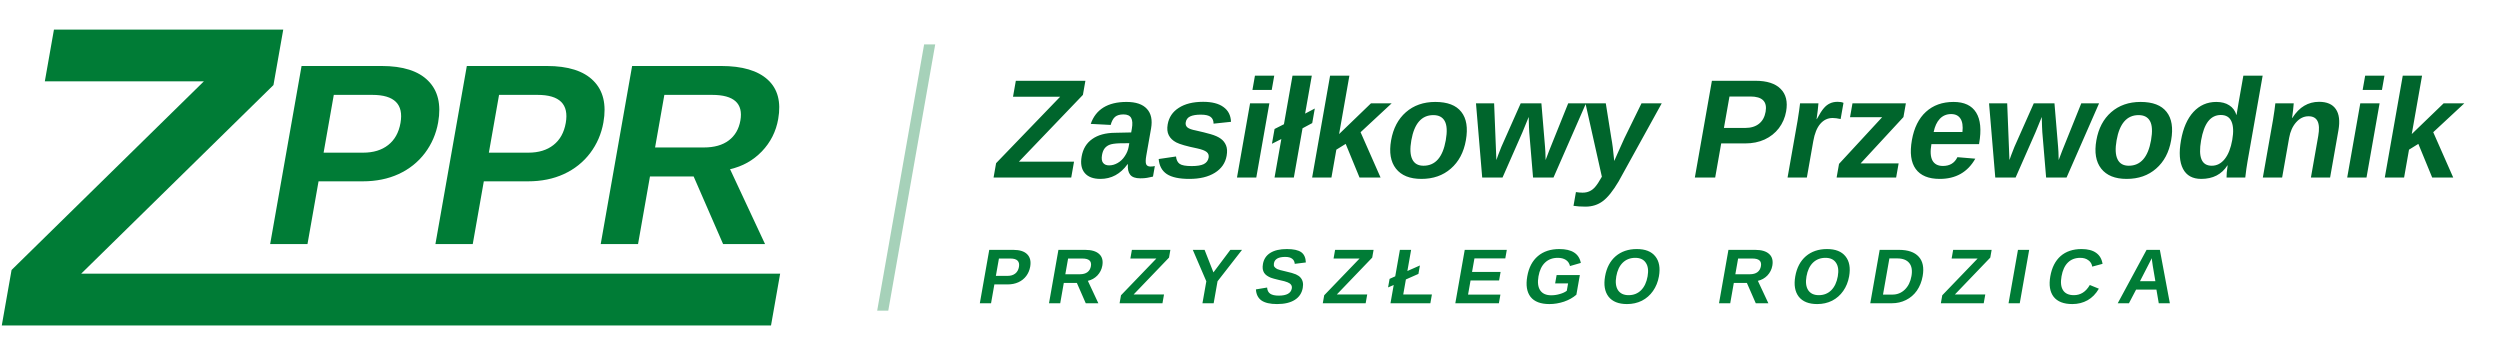
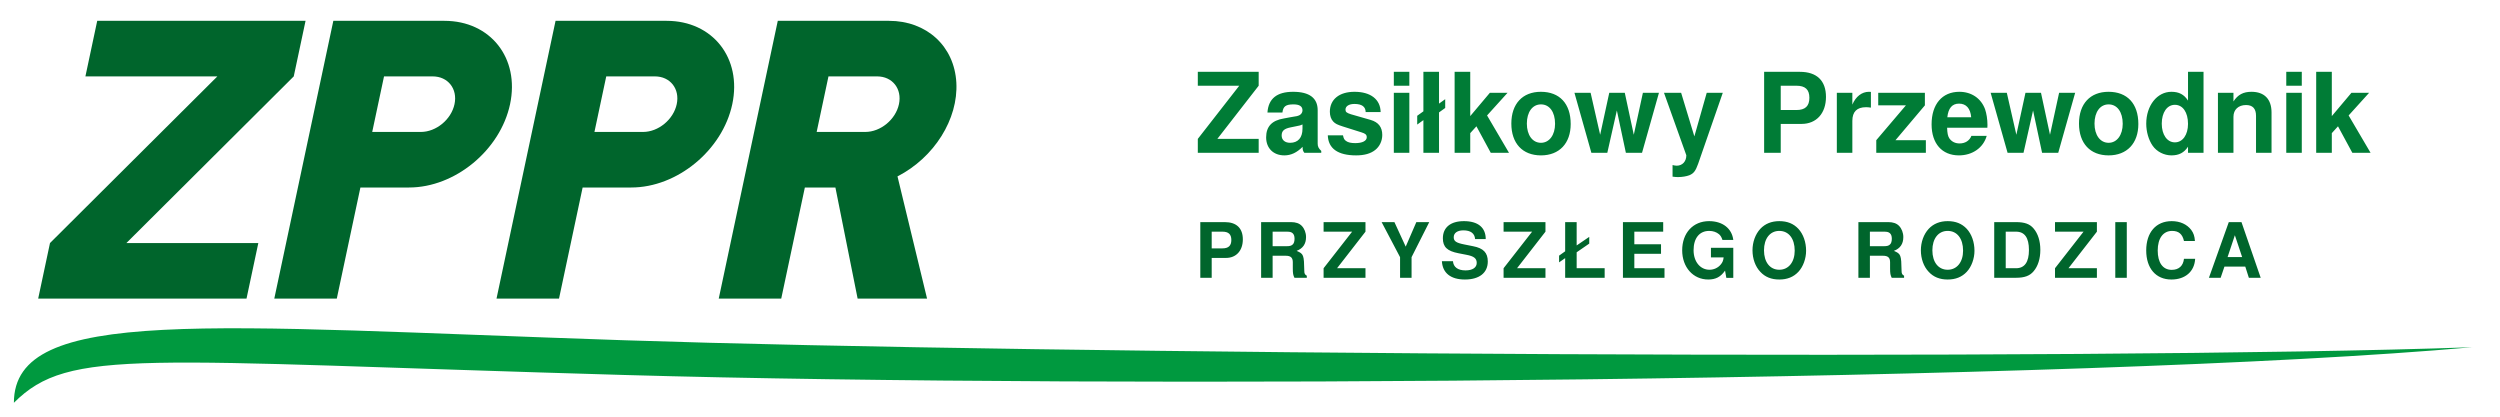
- <svg xmlns="http://www.w3.org/2000/svg" viewBox="0 0 338 48" width="338" height="48" role="img" aria-label="Zasiłkowy Przewodnik Przyszłego Rodzica">
-   <g transform="translate(8 0) skewX(-10)">
-     <g fill="#007c36">
-       <path d="M0 4h31v7.5L9.5 37H104v7H0v-7.5L21.5 11H0Z" />
-       <text x="32" y="33" font-family="Arial, Helvetica, sans-serif" font-size="35" font-weight="700" letter-spacing="-1">PPR</text>
+ <svg xmlns="http://www.w3.org/2000/svg" viewBox="0 0 360 60" width="360" height="60" role="img" aria-labelledby="t">
+   <g transform="translate(14,3) skewX(-12)">
+     <g fill="#00652c" fill-rule="evenodd">
+       <path d="M0,0H30V8L11,32H30V40H0V32L19,8H0Z" />
+       <path transform="translate(34)" d="M0,0H16A12,12 0 0 1 16,24H9V40H0ZM9,8V16H16A4,4 0 0 0 16,8Z" />
+       <path transform="translate(66)" d="M0,0H16A12,12 0 0 1 16,24H9V40H0ZM9,8V16H16A4,4 0 0 0 16,8Z" />
+       <path transform="translate(98)" d="M0,0H16A12,12 0 0 1 22,22.4L30,40H20L13.4,24H9V40H0ZM9,8V16H16A4,4 0 0 0 16,8Z" />
    </g>
-     <rect x="118" y="6" width="1.5" height="36" fill="#007c36" opacity=".35" />
-     <text x="130" y="24" fill="#00652c" font-family="Arial, Helvetica, sans-serif" font-size="19" font-weight="700" letter-spacing="-.2">Zasiłkowy Przewodnik</text>
-     <text x="131" y="41" fill="#007c36" font-family="Arial, Helvetica, sans-serif" font-size="10.5" font-weight="700" letter-spacing="2.35">PRZYSZŁEGO RODZICA</text>
  </g>
+   <path fill="#00993f" d="M2,58C2,44 30,47 90,49S300,52 356,50C300,55 160,56 90,54S10,50 2,58Z" />
+   <text x="172" y="22" font-family="Helvetica, Arial, sans-serif" font-size="16" font-weight="700" fill="#007c36">Zasiłkowy Przewodnik</text>
+   <text x="172" y="40" font-family="Helvetica, Arial, sans-serif" font-size="11" font-weight="700" letter-spacing="1.6" fill="#00652c">PRZYSZŁEGO RODZICA</text>
</svg>
